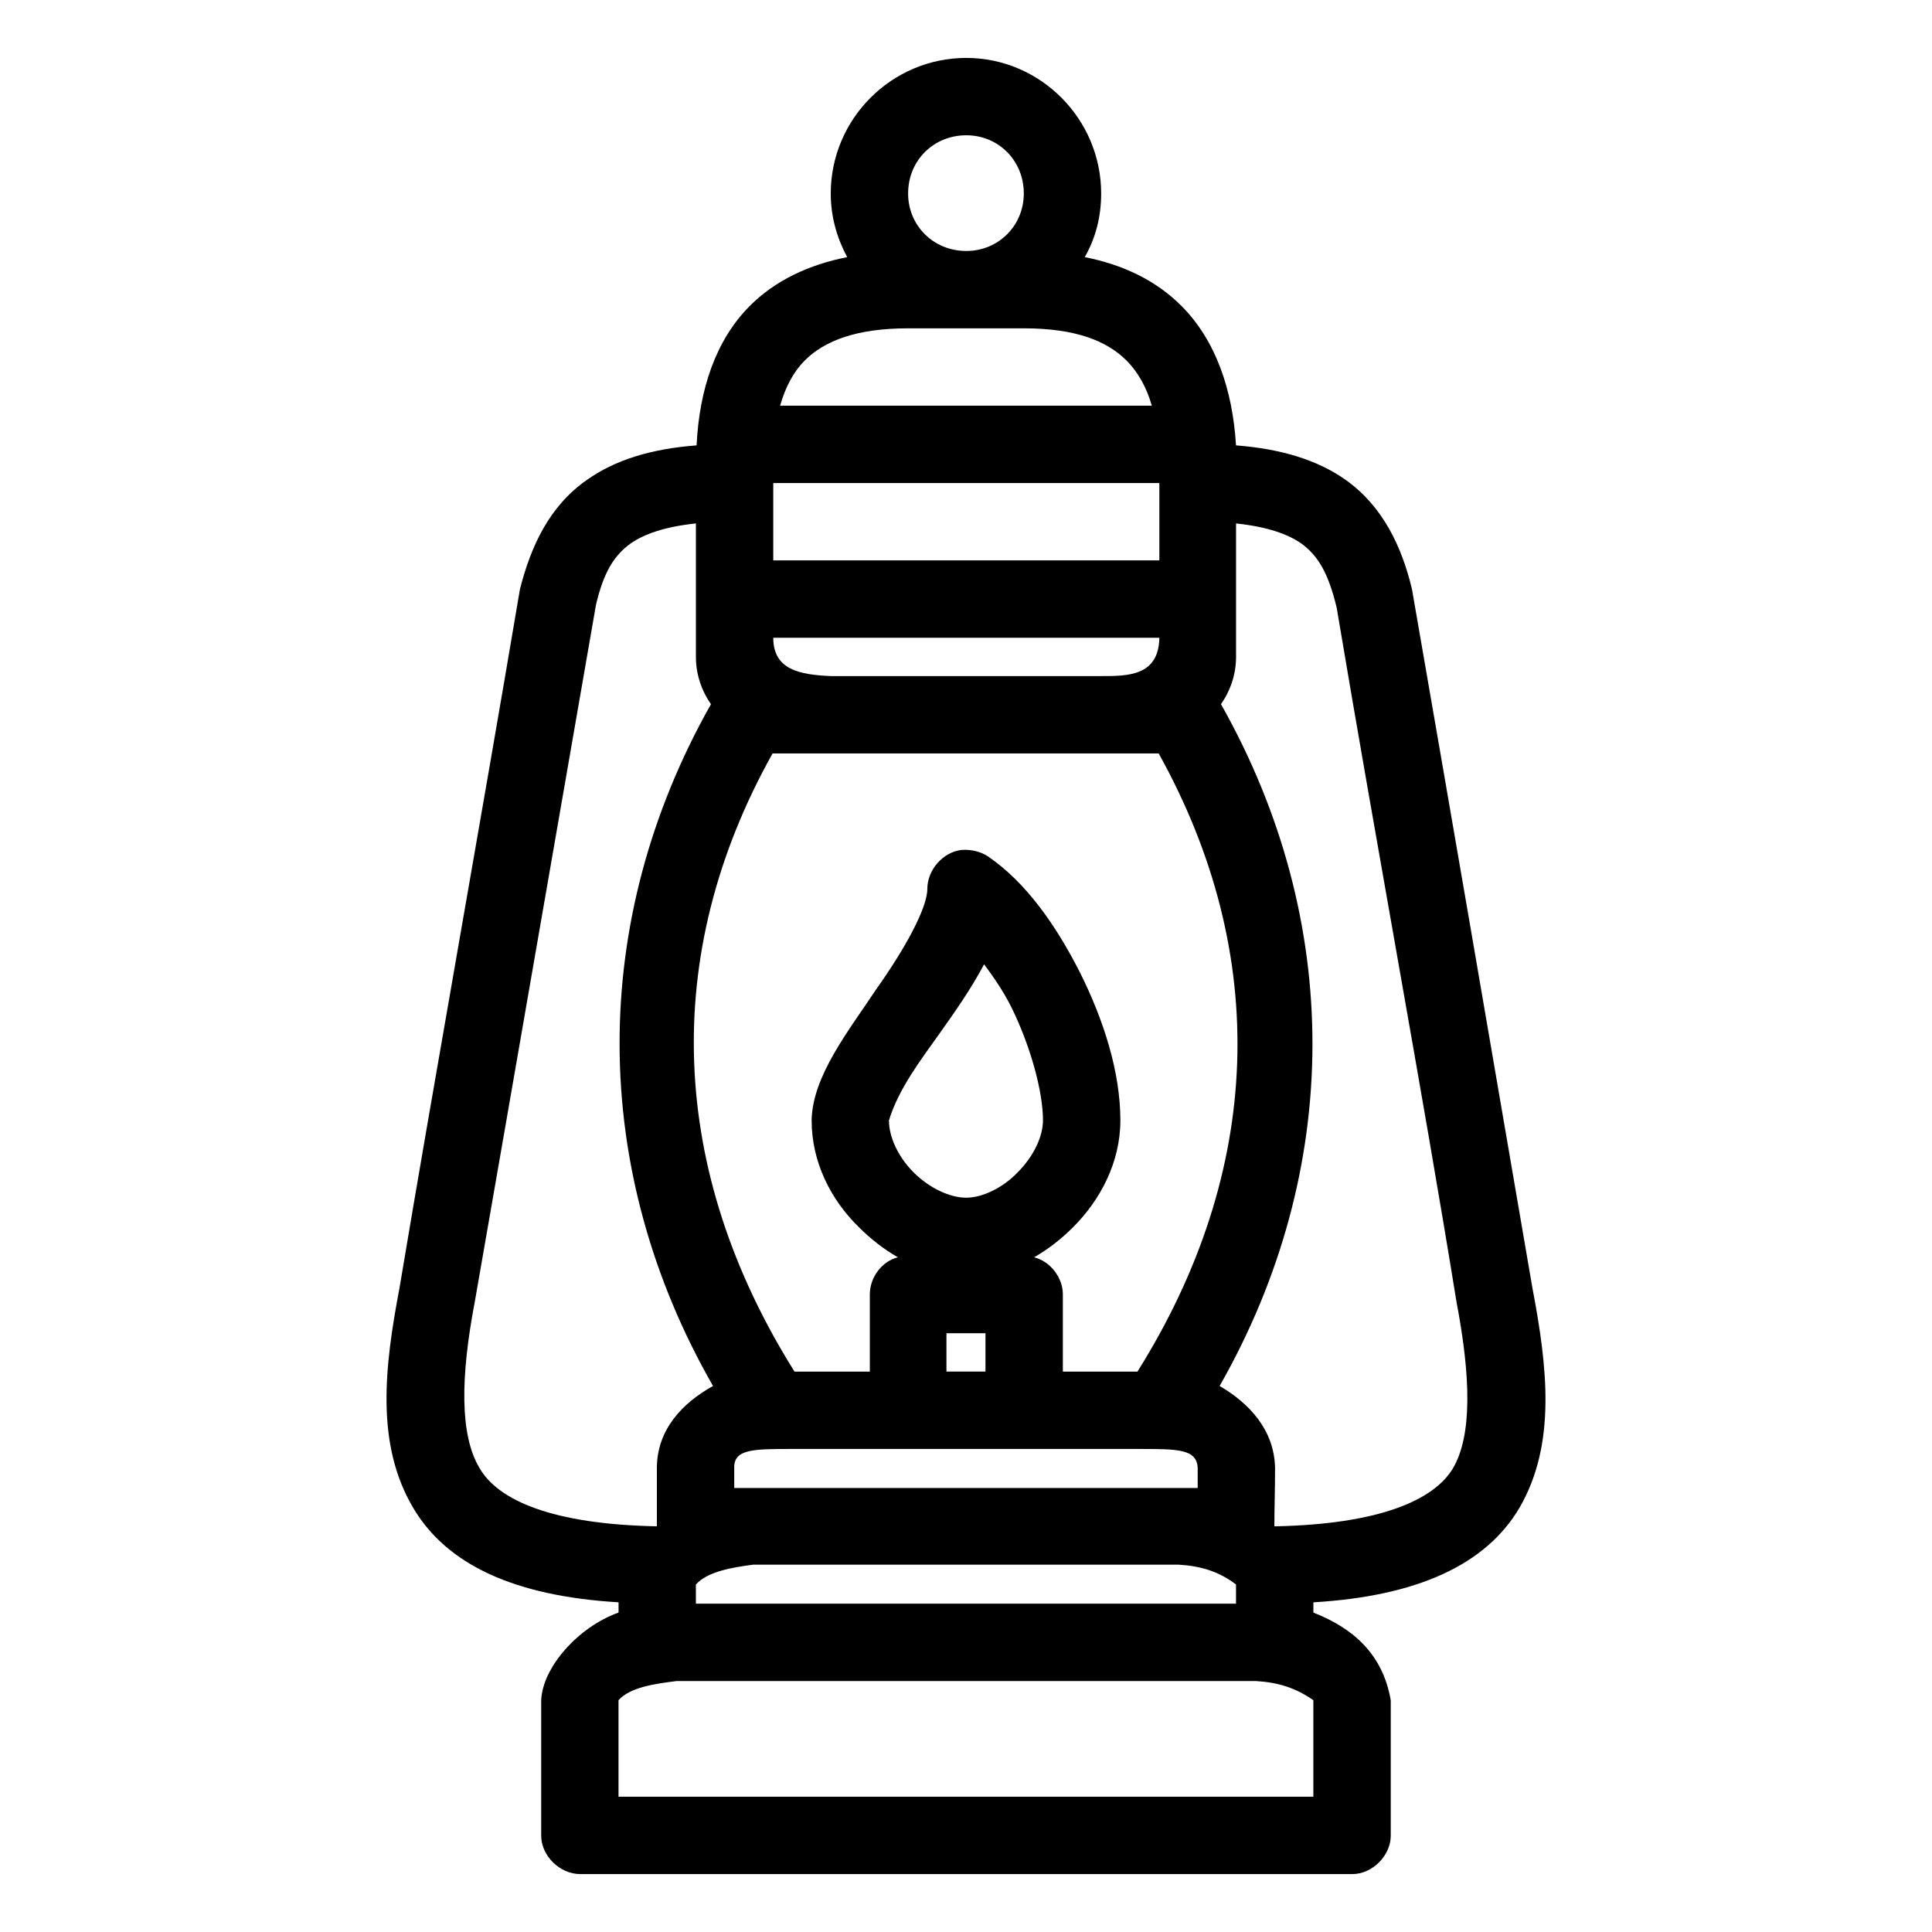
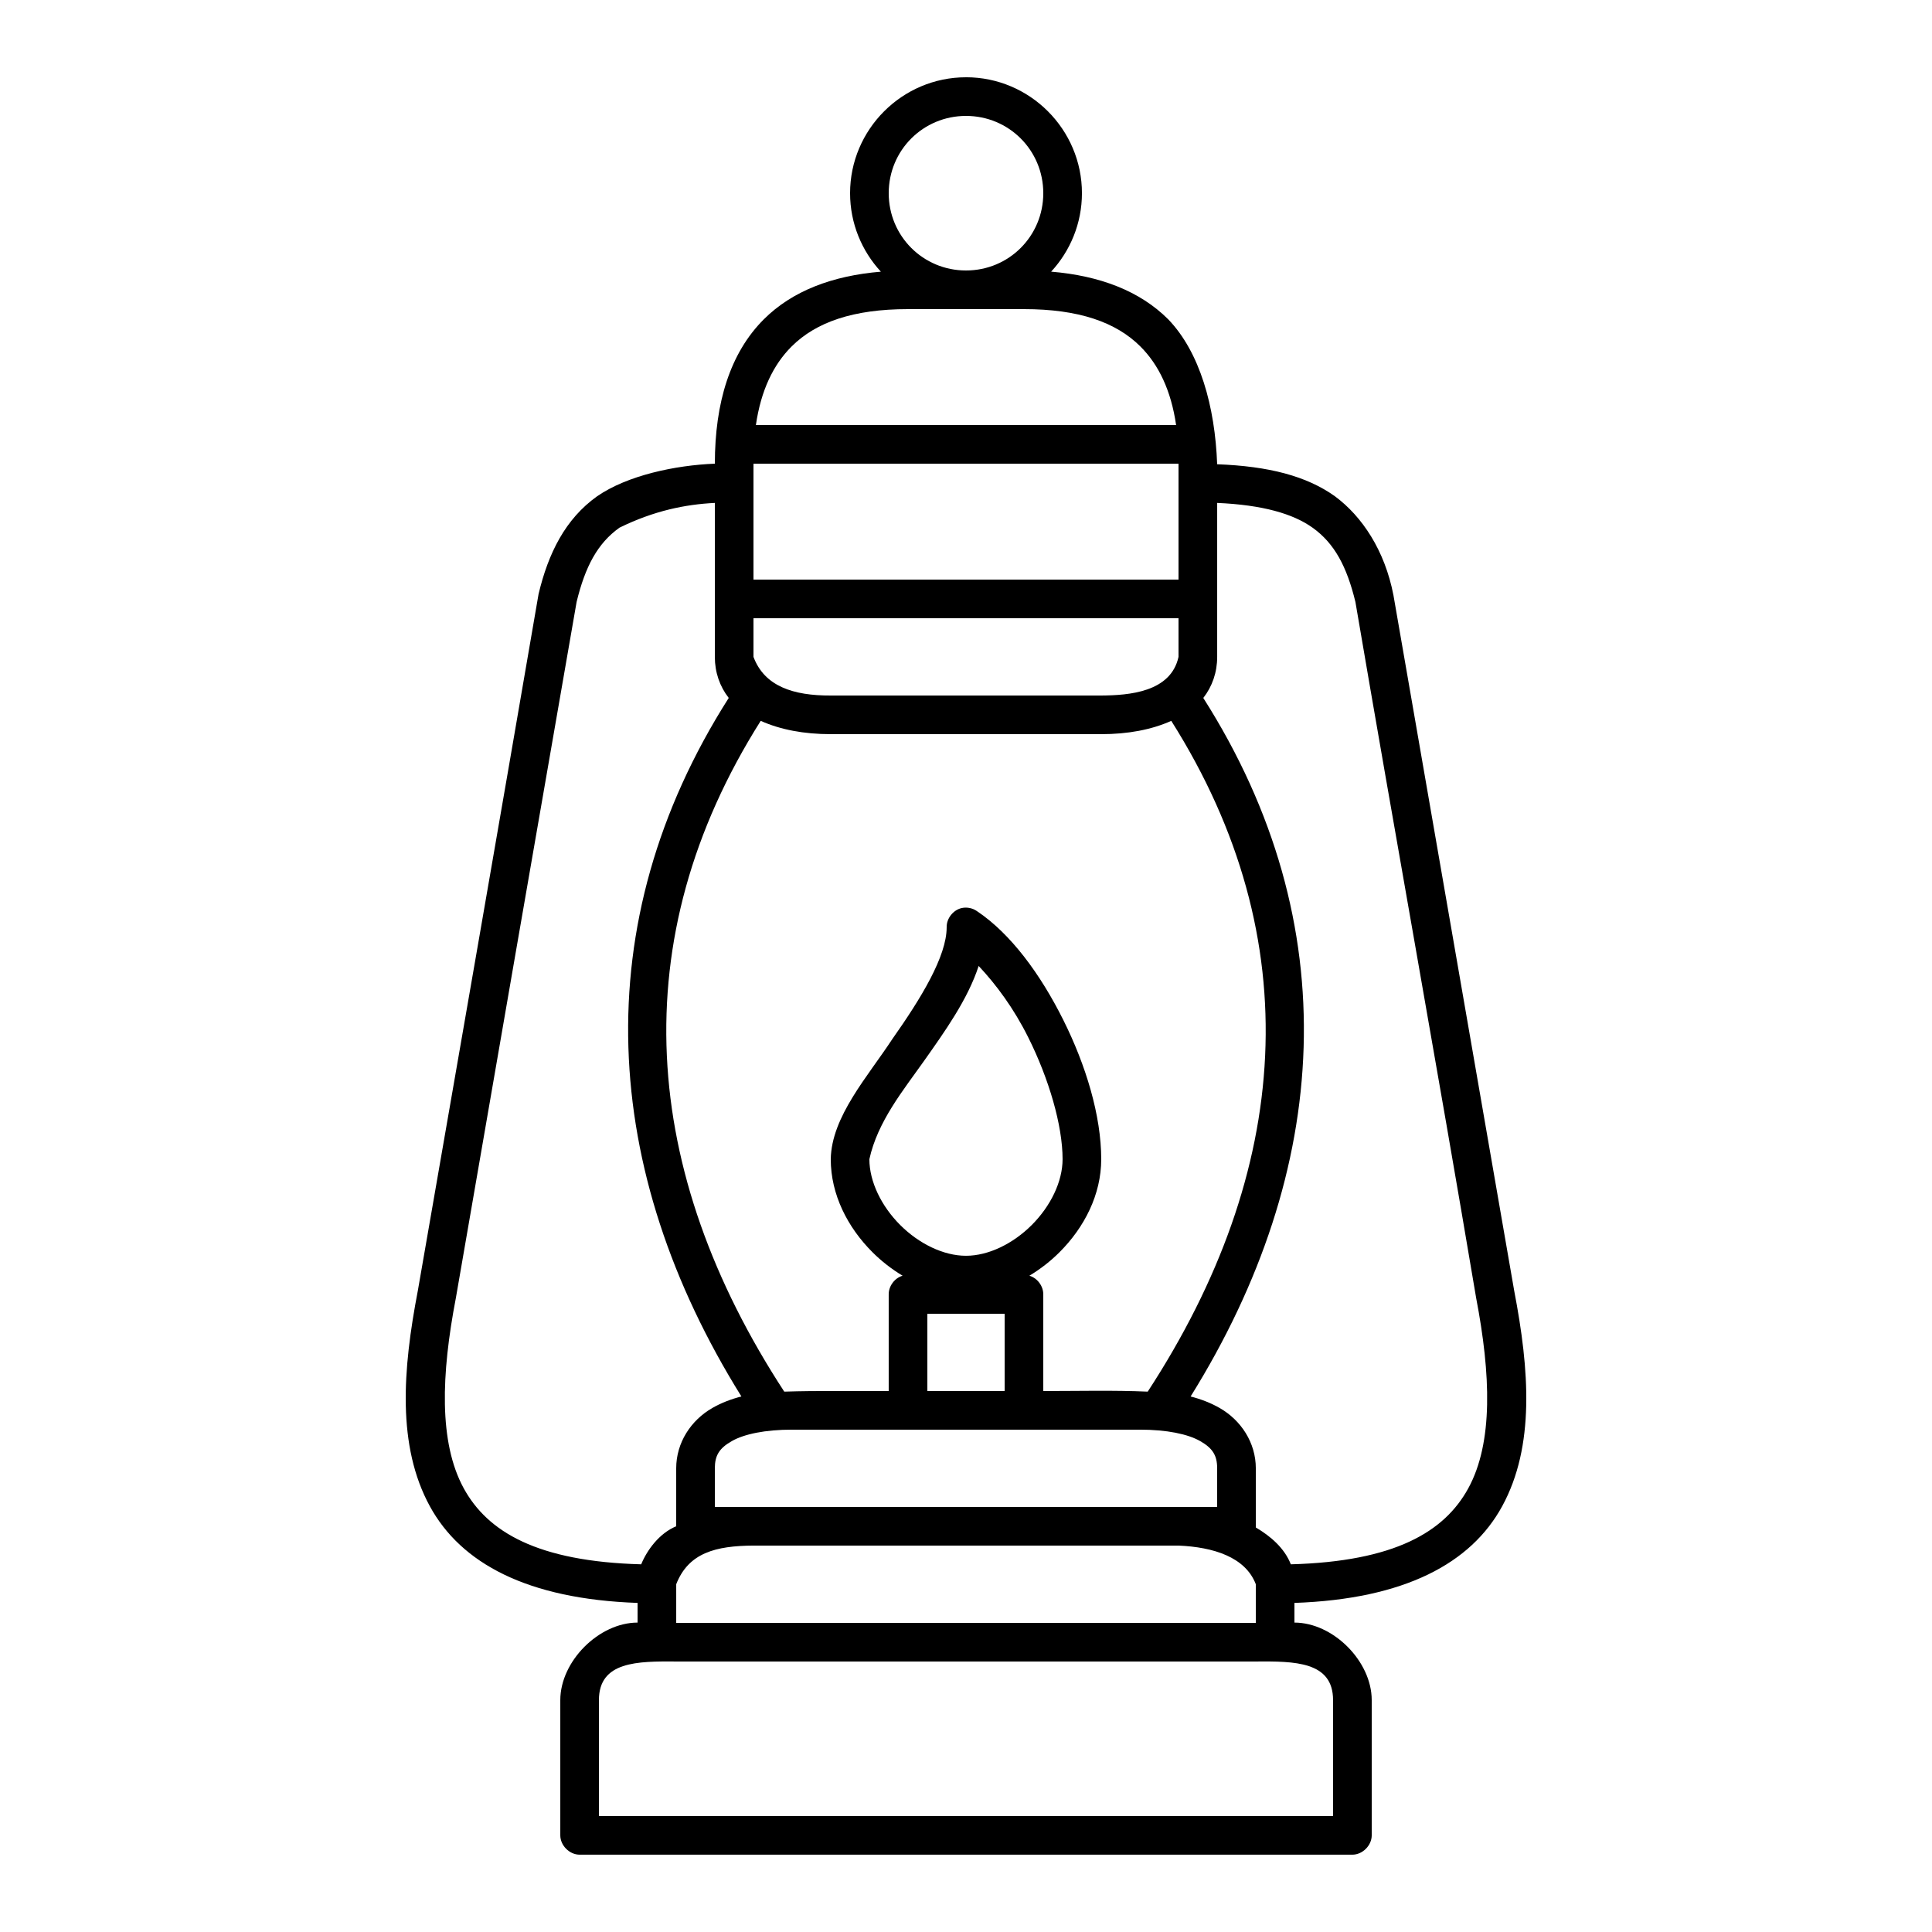
<svg xmlns="http://www.w3.org/2000/svg" version="1.1" x="0px" y="0px" viewBox="0 0 100 100">
  <g transform="translate(0,-952.3622)">
-     <g transform="translate(20.00397,955.3602)">
-       <path d="m 30.012,0 c -3.862,0 -7.016,3.154 -7.016,7.016 0,1.205 0.319,2.303 0.85,3.295 -1.984,0.39 -3.72,1.205 -5.031,2.516 -1.772,1.772 -2.622,4.323 -2.764,7.228 -2.339,0.177 -4.217,0.744 -5.705,1.807 -1.913,1.346 -2.87,3.402 -3.437,5.634 -2.126,12.579 -4.429,25.37 -6.236,36.177 -0.78,4.11 -1.24,8.079 0.709,11.374 1.736,2.941 5.244,4.571 10.63,4.89 l 0,0.531 C 9.921,81.213 8.079,83.303 8.008,85.004 l 0,7.016 c 0,1.028 0.957,1.984 2.02,1.984 l 39.969,0 c 1.028,0 1.984,-0.957 1.984,-1.984 l 0,-7.016 c -0.425,-2.445 -2.02,-3.756 -4.004,-4.535 l 0,-0.531 c 5.386,-0.319 8.929,-1.949 10.665,-4.89 1.913,-3.295 1.453,-7.264 0.673,-11.374 C 57.154,51.059 54.957,38.303 53.079,27.496 52.547,25.264 51.555,23.209 49.677,21.862 48.189,20.799 46.276,20.232 43.972,20.055 43.795,17.15 42.909,14.598 41.138,12.827 39.827,11.516 38.126,10.701 36.142,10.311 36.709,9.319 36.992,8.22 36.992,7.016 36.992,3.154 33.839,0 30.012,0 z m 0,4.004 c 1.665,0 2.976,1.311 2.976,3.012 0,1.665 -1.311,2.976 -2.976,2.976 -1.701,0 -3.012,-1.311 -3.012,-2.976 0,-1.701 1.311,-3.012 3.012,-3.012 z m -3.012,9.992 5.988,0 c 2.657,0 4.287,0.638 5.315,1.665 0.567,0.567 1.028,1.346 1.311,2.339 l -19.24,0 c 0.283,-0.992 0.709,-1.772 1.276,-2.339 1.028,-1.028 2.693,-1.665 5.35,-1.665 z m -6.98,8.008 19.984,0 0,4.004 -19.984,0 z m -4.004,2.091 c 0,2.339 0,4.606 0,6.909 0,0.886 0.283,1.736 0.78,2.445 -6.343,11.232 -6.307,24.094 0.106,35.291 -1.594,0.886 -2.906,2.268 -2.906,4.252 0,0.957 0,2.445 0,3.012 C 8.575,75.898 5.776,74.657 4.819,72.992 3.791,71.291 3.827,68.28 4.571,64.382 6.768,51.803 8.965,39.083 10.843,28.311 c 0.39,-1.665 0.921,-2.551 1.807,-3.189 0.673,-0.461 1.701,-0.85 3.366,-1.028 z m 27.957,0 c 1.665,0.177 2.693,0.567 3.366,1.028 0.886,0.638 1.417,1.559 1.843,3.331 2.091,12.472 4.465,25.193 6.201,35.929 0.744,3.898 0.815,6.909 -0.177,8.61 -0.992,1.665 -3.827,2.906 -9.248,3.012 0,-1.028 0.035,-1.913 0.035,-3.012 -0.035,-1.984 -1.346,-3.366 -2.87,-4.252 6.378,-11.197 6.413,-24.059 0.071,-35.291 0.496,-0.709 0.78,-1.559 0.78,-2.445 0,-2.303 0,-4.571 0,-6.909 z m -23.953,5.917 19.984,0 c -0.035,1.984 -1.63,1.984 -3.012,1.984 l -13.996,0 c -1.594,-0.071 -2.976,-0.319 -2.976,-1.984 z M 19.984,36 39.969,36 c 5.811,10.453 5.386,21.65 -1.098,31.996 l -3.862,0 0,-4.004 c 0,-0.85 -0.638,-1.701 -1.488,-1.913 0.744,-0.425 1.417,-0.957 2.02,-1.559 1.417,-1.417 2.445,-3.366 2.445,-5.528 0,-2.48 -0.85,-5.173 -2.091,-7.654 -1.24,-2.445 -2.799,-4.677 -4.783,-6.024 -0.39,-0.248 -0.886,-0.354 -1.346,-0.319 -0.957,0.106 -1.772,1.028 -1.772,2.02 0,0.992 -1.169,3.118 -2.657,5.209 -1.382,2.091 -3.295,4.465 -3.331,6.768 0,2.161 0.992,4.11 2.445,5.528 0.602,0.602 1.276,1.134 2.02,1.559 -0.85,0.213 -1.453,1.063 -1.453,1.913 l 0,4.004 -3.898,0 C 14.634,57.65 14.138,46.453 19.984,36 z M 30.933,46.913 c 0.496,0.673 0.992,1.382 1.417,2.232 0.992,2.02 1.63,4.358 1.63,5.846 0,0.85 -0.496,1.878 -1.311,2.693 -0.78,0.815 -1.843,1.311 -2.657,1.311 -0.85,0 -1.913,-0.496 -2.728,-1.311 -0.815,-0.815 -1.276,-1.843 -1.276,-2.693 0.496,-1.63 1.665,-3.154 2.622,-4.5 0.78,-1.098 1.63,-2.303 2.303,-3.579 z m -1.949,19.098 2.02,0 0,1.984 -2.02,0 z M 21.012,72 38.976,72 c 1.984,0 2.976,0 3.012,0.992 l 0,1.028 -23.988,0 0,-1.028 C 17.965,72 18.992,72 21.012,72 z m -2.02,5.988 22.004,0 c 1.169,0.071 2.091,0.354 2.976,1.028 l 0,0.992 -27.957,0 0,-0.992 c 0.602,-0.673 1.878,-0.886 2.976,-1.028 z m -3.969,6.024 29.976,0 c 1.169,0.071 2.055,0.354 2.976,0.992 l 0,4.996 -35.965,0 0,-4.996 c 0.602,-0.673 1.878,-0.85 3.012,-0.992 z" style="" fill="#000000" fill-opacity="1" fill-rule="nonzero" stroke="none" />
-     </g>
+     <path style="text-indent:0;text-transform:none;direction:ltr;block-progression:tb;baseline-shift:baseline;color:#000000;enable-background:accumulate;" d="m 50,956.362 c -3.302,0 -6,2.698 -6,6 0,1.564 0.606,2.992 1.594,4.062 -2.519,0.21 -4.593,1 -6.062,2.469 -1.736,1.736 -2.531,4.302 -2.531,7.469 -2.049,0.081 -4.524,0.604 -6.094,1.687 -1.648,1.175 -2.527,2.946 -3.031,5.062 -2.064,12.017 -4.163,24.044 -6.25,36.062 -0.786,4.097 -1.079,8.037 0.625,11.156 1.61,2.946 5.036,4.801 10.75,5 l 0,1.018 c -2,10e-5 -4,2 -4,4.013 l 0,7 c 5e-5,0.524 0.476,1 1,1 l 39.999,0 c 0.524,0 1,-0.476 1,-1 l 0,-7 c 0,-2.013 -2,-4.013 -4,-4.013 l 0,-1.018 c 5.714,-0.199 9.14,-2.054 10.75,-5 1.704,-3.119 1.411,-7.059 0.625,-11.156 l -6.25,-36 c -0.448,-2.325 -1.625,-4.085 -3.031,-5.125 -1.47,-1.048 -3.428,-1.556 -6.094,-1.656 -0.11,-2.983 -0.891,-5.795 -2.531,-7.5 -1.469,-1.469 -3.543,-2.259 -6.062,-2.469 0.988,-1.07 1.594,-2.499 1.594,-4.062 0,-3.302 -2.698,-6 -6,-6 z m 0,2 c 2.221,0 4,1.779 4,4 0,2.221 -1.779,4 -4,4 -2.221,0 -4,-1.779 -4,-4 0,-2.221 1.779,-4 4,-4 z m -3,10 6,0 c 2.833,-3e-5 4.767,0.673 6.031,1.938 0.943,0.943 1.583,2.271 1.844,4.063 l -21.75,0 c 0.26,-1.792 0.901,-3.12 1.844,-4.063 1.264,-1.264 3.198,-1.938 6.031,-1.938 z m -8,8 22,0 0,6 -22,0 z m -2,2.031 c -9e-4,2.665 0,5.311 0,7.969 10e-6,0.801 0.257,1.535 0.719,2.125 -7.448,11.705 -6.619,24.474 0.656,36.156 -0.543,0.138 -1.05,0.336 -1.5,0.594 -1.107,0.632 -1.875,1.792 -1.875,3.125 l 0,3 c -0.863,0.356 -1.504,1.217 -1.812,1.969 -5.38,-0.146 -7.955,-1.682 -9.187,-3.938 -1.295,-2.371 -1.163,-5.9 -0.406,-9.844 2.074,-12.008 4.165,-24.022 6.25,-36.031 0.446,-1.831 1.082,-3.033 2.219,-3.844 1.797,-0.881 3.416,-1.205 4.937,-1.281 z m 26,0 c 2.361,0.104 3.926,0.56 4.937,1.281 1.137,0.811 1.773,2.013 2.219,3.844 2.047,12.016 4.226,24.014 6.25,36.031 0.756,3.944 0.889,7.473 -0.406,9.844 -1.232,2.256 -3.807,3.792 -9.187,3.938 -0.326,-0.838 -1.053,-1.461 -1.812,-1.906 1.5e-4,-1.015 0,-2.043 0,-3.062 2e-5,-1.333 -0.768,-2.493 -1.875,-3.125 -0.45,-0.257 -0.956,-0.456 -1.5,-0.594 7.276,-11.682 8.104,-24.451 0.656,-36.156 0.462,-0.59 0.719,-1.324 0.719,-2.125 0.002,-2.663 0,-5.299 0,-7.969 z m -24,5.969 22,0 0,2 c -0.399,1.831 -2.569,1.99 -4,2 l -14,0 c -1.942,0.01 -3.433,-0.479 -4,-2 z m 0.375,5.312 c 1.021,0.457 2.242,0.688 3.625,0.688 l 14,0 c 1.383,0 2.603,-0.23 3.625,-0.688 7.158,11.33 6.202,23.344 -1.219,34.719 -1.759,-0.078 -3.611,-0.031 -5.406,-0.031 l 0,-5 c 0.004,-0.432 -0.305,-0.847 -0.719,-0.969 0.566,-0.341 1.098,-0.754 1.562,-1.219 1.282,-1.282 2.156,-2.979 2.156,-4.812 0,-2.25 -0.791,-4.863 -1.969,-7.219 -1.178,-2.356 -2.713,-4.454 -4.469,-5.625 -0.224,-0.156 -0.514,-0.214 -0.781,-0.156 -0.447,0.1 -0.792,0.542 -0.781,1 0,1.5 -1.323,3.671 -2.812,5.781 -1.265,1.933 -3.152,4.015 -3.187,6.219 0,1.833 0.874,3.53 2.156,4.812 0.465,0.465 0.996,0.878 1.562,1.219 -0.414,0.121 -0.723,0.537 -0.719,0.969 l 0,5 c -1.778,0.01 -3.669,-0.027 -5.406,0.031 -7.421,-11.375 -8.376,-23.389 -1.219,-34.719 z m 11.281,12.687 c 0.916,0.974 1.821,2.204 2.562,3.688 1.072,2.144 1.781,4.562 1.781,6.312 0,1.167 -0.626,2.438 -1.594,3.406 -0.968,0.968 -2.24,1.594 -3.406,1.594 -1.167,0 -2.438,-0.626 -3.406,-1.594 -0.968,-0.968 -1.594,-2.24 -1.594,-3.406 0.425,-1.949 1.754,-3.564 2.812,-5.062 1.094,-1.55 2.277,-3.2 2.844,-4.938 z m -2.656,18 4,0 0,4 -4,0 z m -7,6 18,0 c 1.389,0 2.482,0.226 3.125,0.594 0.643,0.368 0.875,0.74 0.875,1.406 l 0,2 -26,0 0,-2 c 10e-6,-0.667 0.232,-1.039 0.875,-1.406 0.643,-0.368 1.736,-0.594 3.125,-0.594 z m -2,6 22,0 c 1.81,0.078 3.46,0.595 4,2 l 0,2 -29.999,0 0,-2 c 0.639,-1.631 2.048,-1.987 4,-2 z m -4,6 29.999,0 c 2,-0.013 4,-0.013 4,2 l 0,6 -37.999,0 0,-6 c 0,-2.013 2,-2.013 4,-2 z" fill="#000000" fill-opacity="1" stroke="none" marker="none" visibility="visible" display="inline" overflow="visible" />
  </g>
</svg>
